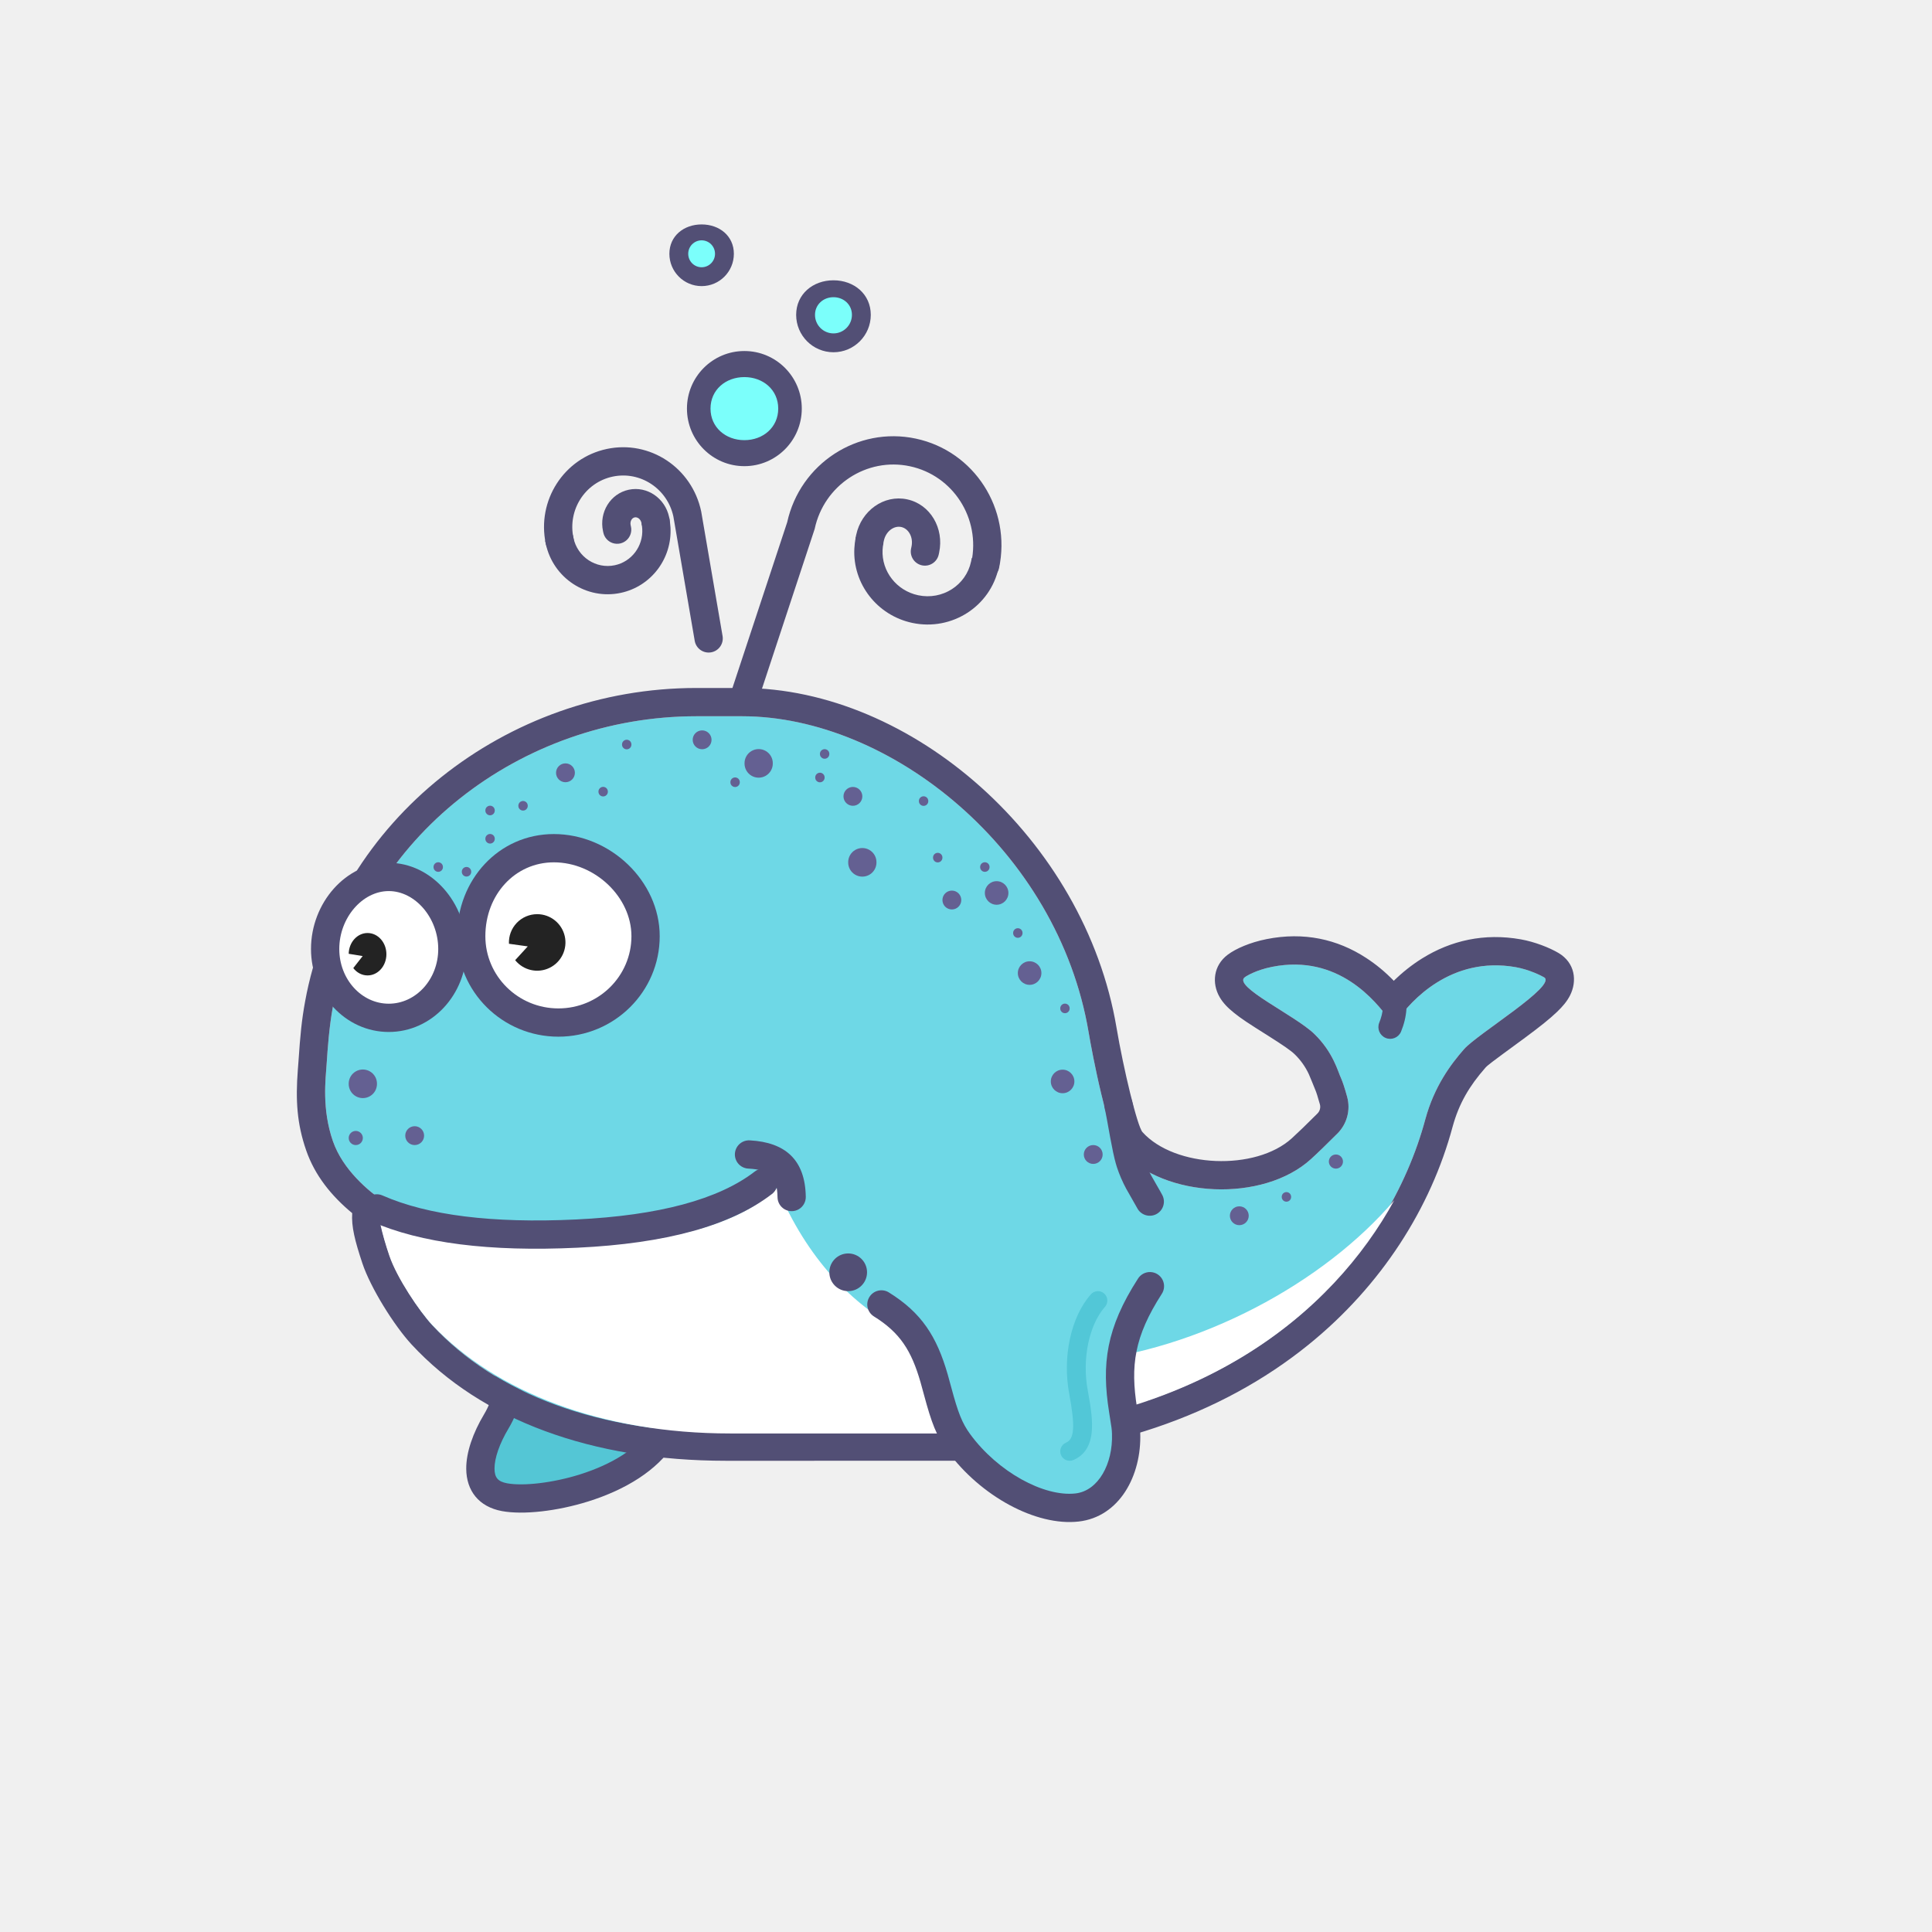
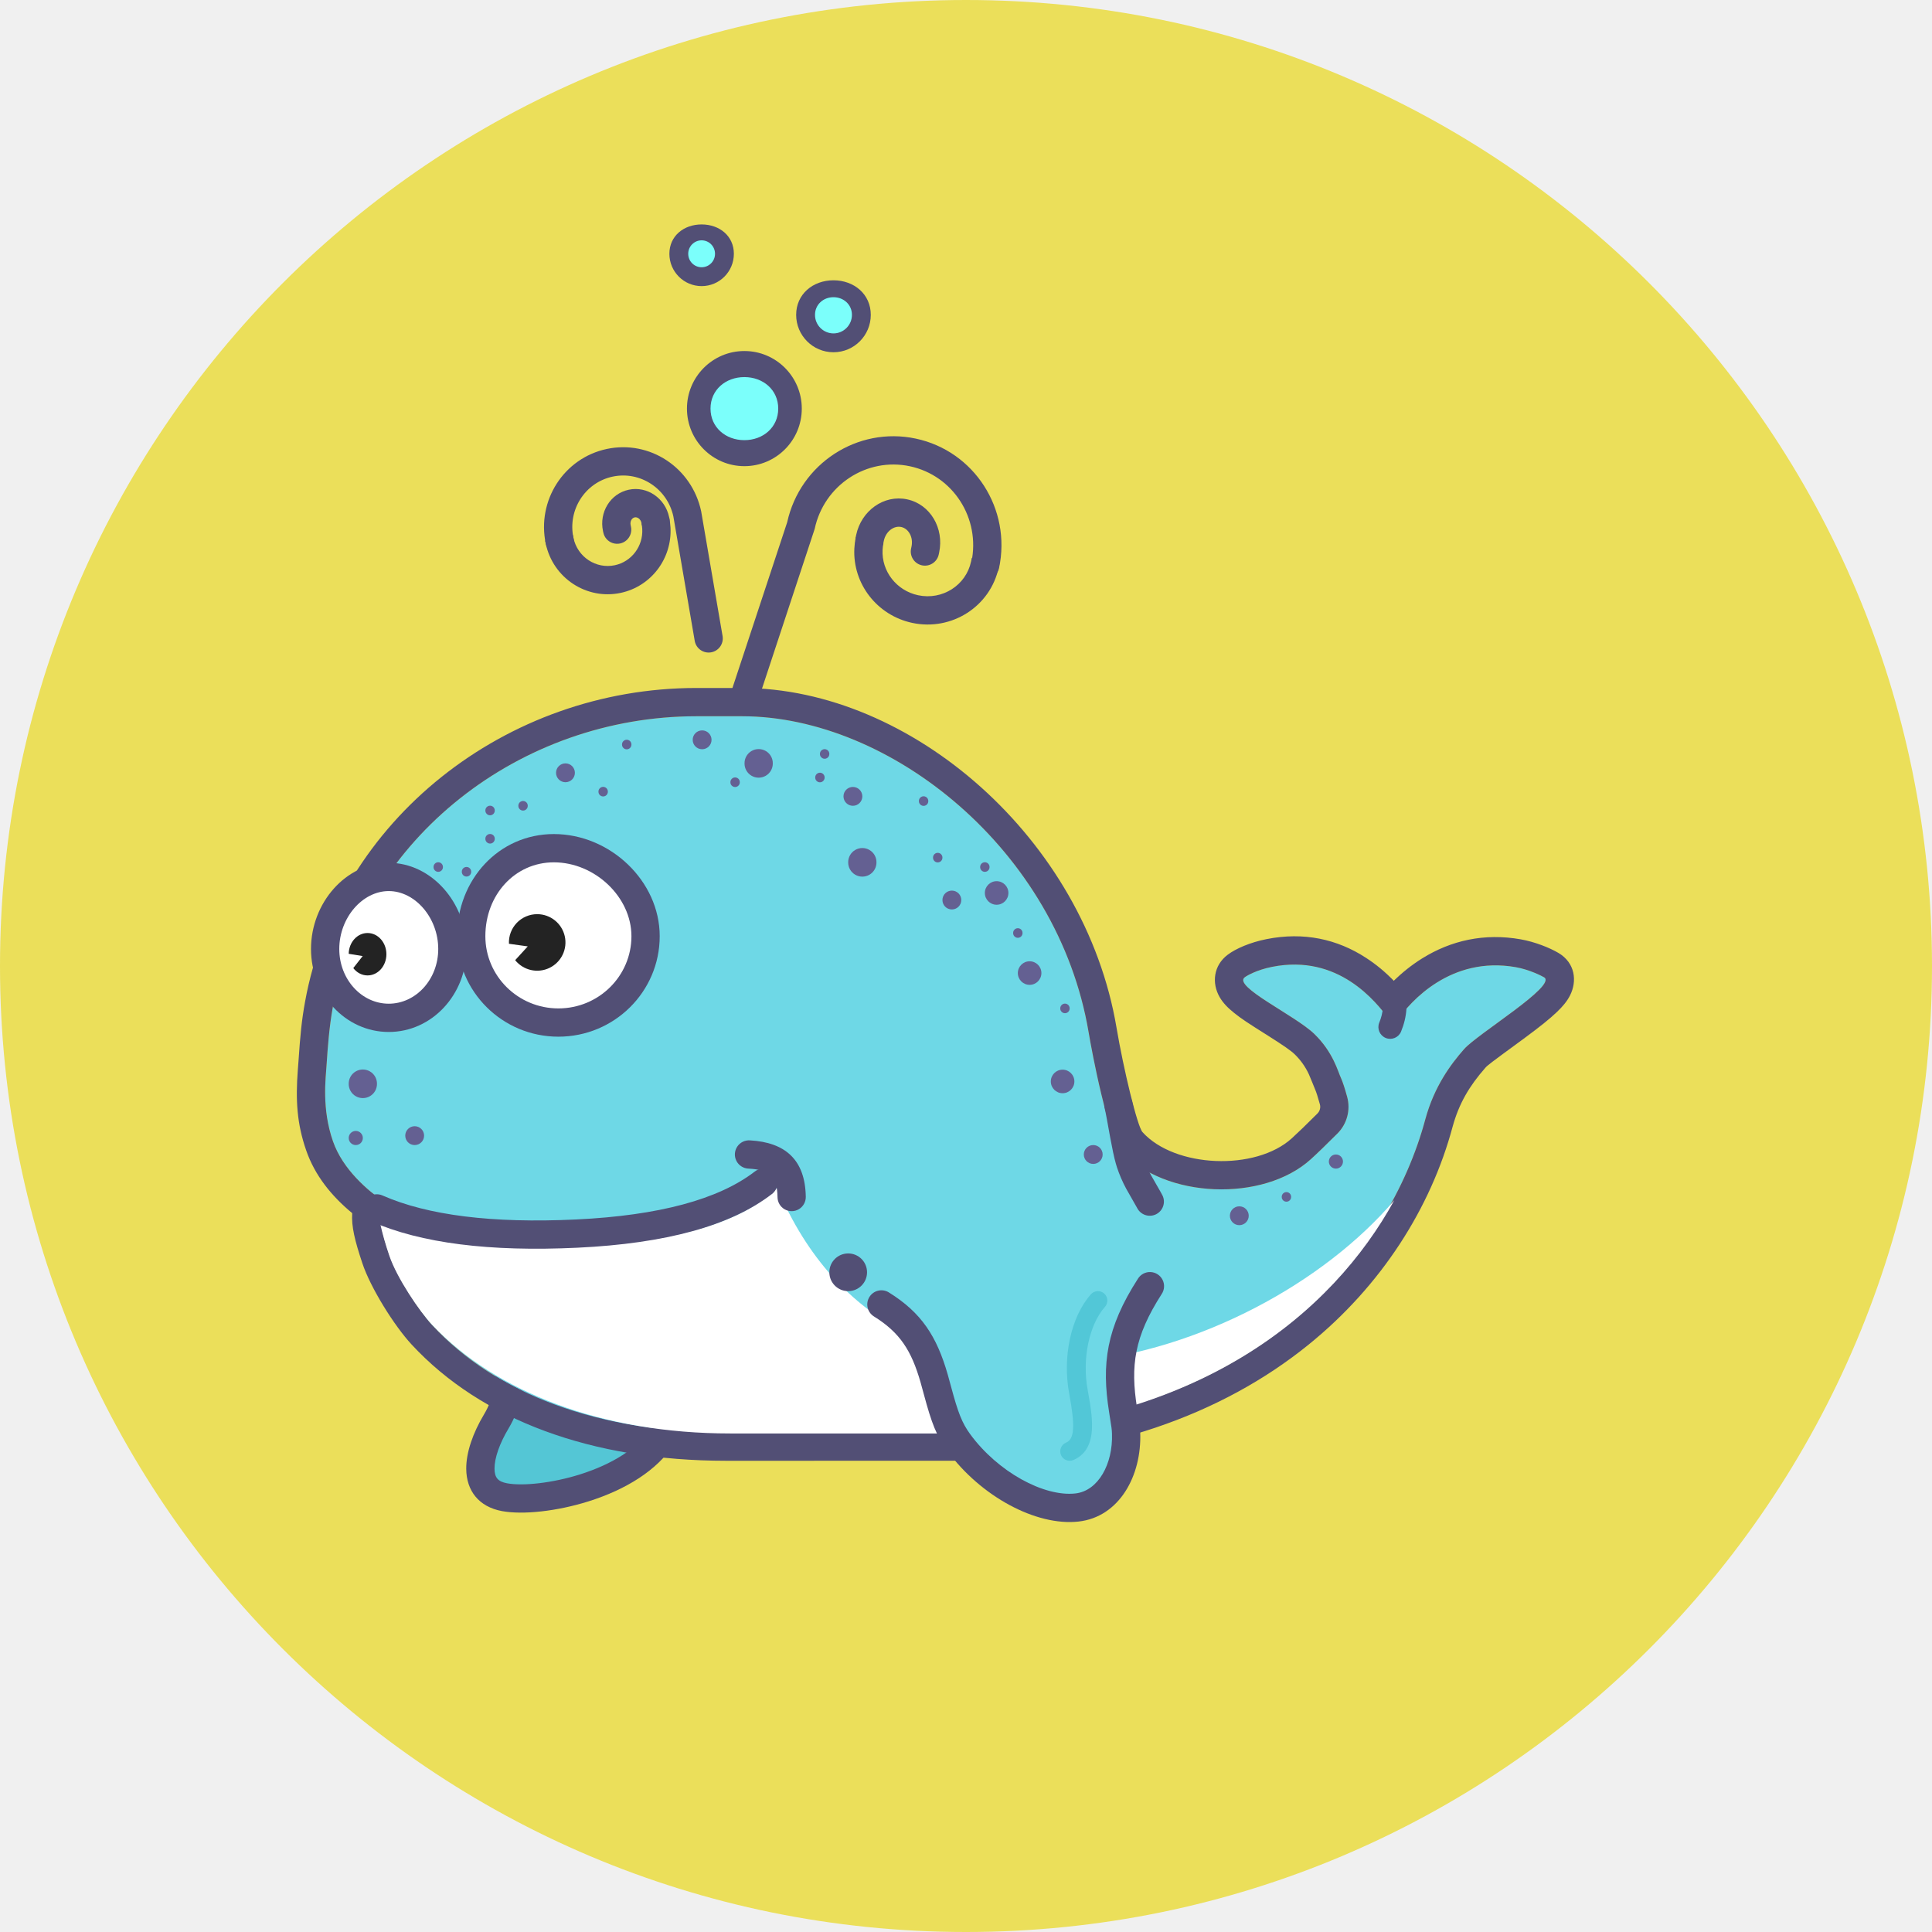
<svg xmlns="http://www.w3.org/2000/svg" width="800px" height="800px" viewBox="0 0 1024 1024" class="icon" version="1.1">
+   <circle cx="512" cy="512" r="512" fill="rgb(235, 223, 90)" />
  <path d="M249.756 671.844c24.776 41.714 23.18 65.004 13.26 81.59s-13.956 36.724 4.401 40.116c18.357 3.392 66.258-5.794 83.526-32.096 17.268-26.299 7.34-56.702 41.177-79.365" fill="#54C6D5" />
  <path d="M256.197 668.018c23.48 39.531 26.539 67.047 13.247 89.265-4.67 7.807-7.375 15.577-7.34 21.112 0.03 4.69 1.733 6.873 6.673 7.785 8.429 1.558 24.054-0.135 38.565-4.693 17.046-5.355 30.54-13.792 37.339-24.146 4.528-6.898 7.023-13.747 10.098-26.025 0.207-0.829 0.355-1.419 0.754-3.04 3.279-13.275 5.175-19.341 9.029-26.799 5.185-10.035 12.635-18.415 23.387-25.615a7.493 7.493 0 0 1 8.339 12.45c-15.485 10.37-20.323 19.733-26.207 43.557-0.405 1.633-0.552 2.235-0.767 3.084-3.452 13.784-6.434 21.964-12.111 30.608-9.001 13.712-25.328 23.922-45.373 30.22-16.666 5.235-34.671 7.183-45.778 5.132-12.233-2.26-18.864-10.754-18.937-22.431-0.052-8.697 3.512-18.944 9.468-28.897 10.08-16.849 7.65-38.69-13.27-73.918a7.493 7.493 0 1 1 12.882-7.653z" fill="#524F75" />
  <path d="M755.43 593.318c-18.999 70.723-88.756 161.302-247.356 165.94H384.837c-67.721 0-121.911-20.378-155.665-56.812-6.896-7.44-18.912-25.67-22.9-37.656s-6.191-19.156-2.92-27.923c-8.102-5.682-21.606-16.776-26.901-32.036-5.939-17.121-3.871-32.803-3.312-41.11s1.269-18.996 3.312-30.218C192.659 444.443 275.668 379.629 369.032 379.629h24.309c78.538 0 167.362 70.881 183.653 167.491 1.883 11.187 10.15 54.896 17.425 62.961 22.798 25.288 75.167 27.223 100.347 4.328 3.497-3.182 8.202-7.73 14.114-13.642a19.993 19.993 0 0 0 5.137-19.429c-1.266-4.606-2.348-7.9-3.242-9.888-1.621-3.357-4.059-13.664-14.201-23.477-10.14-9.815-43.303-25.173-36.824-30.003 1.044-0.779 6.097-3.856 14.501-5.527 35.041-6.978 55.034 18.335 62.179 28.083 0.779 1.064 1.531 2.123 2.258 3.172 0.709-1.051 1.449-2.133 2.215-3.247 6.494-9.436 28.04-33.929 62.479-27.833 7.128 1.259 13.599 4.538 14.99 5.355 7.255 4.266-35.273 30.003-42.376 38.088s-15.782 19.703-20.567 37.256z" fill="#6ED8E6" />
  <path d="M755.43 593.318c4.785-17.55 13.464-29.172 20.565-37.256s49.632-33.822 42.376-38.088c-1.391-0.817-7.862-4.096-14.99-5.355-34.439-6.097-55.985 18.397-62.479 27.833-0.767 1.111-3.694 1.139-4.473 0.075-7.143-9.745-27.136-35.061-62.179-28.083-8.402 1.671-13.457 4.75-14.501 5.527-6.479 4.83 26.686 20.188 36.824 30.003 10.143 9.815 12.578 20.123 14.201 23.477 0.892 1.988 1.976 5.282 3.242 9.888a19.98 19.98 0 0 1-5.137 19.429c-5.912 5.912-10.617 10.46-14.114 13.642-25.18 22.895-77.549 20.96-100.347-4.328-7.273-8.065-15.542-51.774-17.425-62.961C560.702 450.51 471.879 379.629 393.341 379.629h-24.309c-93.364 0-176.373 64.814-192.582 153.875-2.041 11.219-2.75 21.909-3.312 30.218s-2.63 23.987 3.312 41.11c5.295 15.26 18.802 26.354 26.901 32.036-3.272 8.766-1.066 15.937 2.92 27.923s16.004 30.215 22.9 37.656C262.928 738.881 317.115 759.259 384.837 759.259h123.235c158.603-4.638 228.357-95.217 247.358-165.94z m-17.246-69.295l0.505 19.673c2.328-13.497 2.343-21.444 0.045-23.834-3.964 3.909 0.187 3.067-0.549 4.161zM162.292 609.745c-4.93-14.211-5.667-26.559-4.438-42.681-0.022 0.295 0.277-3.544 0.332-4.351 0.972-14.408 1.718-21.994 3.519-31.891C179.128 435.095 267.911 364.644 369.032 364.644h24.309c89.862 0 181.615 80.269 198.429 179.984 3.696 21.931 11.029 52.371 13.777 55.418 17.103 18.971 59.946 20.727 79.138 3.277 3.292-2.995 7.845-7.39 13.599-13.15a4.995 4.995 0 0 0 1.286-4.858c-1.079-3.916-1.958-6.601-2.46-7.717-0.712-1.658-2.637-6.644-3.387-8.234a35.575 35.575 0 0 0-7.565-10.625c-1.948-1.888-6.012-4.708-13.714-9.571-11.341-7.146-14.438-9.184-18.29-12.271-3.392-2.72-5.879-5.242-7.71-8.397-4.251-7.338-3.367-16.789 4.356-22.543 4.243-3.164 11.731-6.459 20.53-8.209 19.733-3.931 37.446 0.025 52.641 9.9a82.3 82.3 0 0 1 14.766 12.216 86.553 86.553 0 0 1 15.008-11.873c15.295-9.523 32.945-13.544 52.254-10.128 7.555 1.339 15.335 4.466 19.973 7.193 8.906 5.237 10.048 14.943 6.151 22.588-1.571 3.082-3.809 5.747-6.883 8.692-3.906 3.751-9.111 7.882-16.911 13.647l-2.363 1.738c-15.857 11.621-17.52 12.88-18.704 14.229-8.419 9.586-13.976 18.869-17.368 31.307-11.499 42.816-37.556 84.073-76.36 115.462-46.335 37.478-108.292 59.272-185.014 61.515L384.837 774.244c-71.018 0-129.509-21.514-166.66-61.612-9.238-9.973-21.779-30.041-26.127-43.11-3.986-11.983-5.839-19.434-5.375-26.524-11.132-9.231-19.801-20.04-24.384-33.253z" fill="#524F75" />
  <path d="M192.312 574.439m-7.493 0a7.493 7.493 0 1 0 14.985 0 7.493 7.493 0 1 0-14.985 0Z" fill="#646092" />
  <path d="M402.107 404.605m-7.493 0a7.493 7.493 0 1 0 14.985 0 7.493 7.493 0 1 0-14.985 0Z" fill="#646092" />
  <path d="M457.054 457.054m-7.493 0a7.493 7.493 0 1 0 14.985 0 7.493 7.493 0 1 0-14.985 0Z" fill="#646092" />
  <path d="M452.059 422.088m-4.995 0a4.995 4.995 0 1 0 9.99 0 4.995 4.995 0 1 0-9.99 0Z" fill="#646092" />
  <path d="M504.507 477.034m-4.995 0a4.995 4.995 0 1 0 9.99 0 4.995 4.995 0 1 0-9.99 0Z" fill="#646092" />
  <path d="M372.137 392.117m-4.995 0a4.995 4.995 0 1 0 9.99 0 4.995 4.995 0 1 0-9.99 0Z" fill="#646092" />
  <path d="M528.234 473.288m-6.244 0a6.244 6.244 0 1 0 12.488 0 6.244 6.244 0 1 0-12.488 0Z" fill="#646092" />
  <path d="M545.717 515.746m-6.244 0a6.244 6.244 0 1 0 12.488 0 6.244 6.244 0 1 0-12.488 0Z" fill="#646092" />
  <path d="M708.059 615.649m-3.746 0a3.746 3.746 0 1 0 7.493 0 3.746 3.746 0 1 0-7.493 0Z" fill="#646092" />
  <path d="M563.2 573.19m-6.244 0a6.244 6.244 0 1 0 12.488 0 6.244 6.244 0 1 0-12.488 0Z" fill="#646092" />
  <path d="M299.707 409.6m-4.995 0a4.995 4.995 0 1 0 9.99 0 4.995 4.995 0 1 0-9.99 0Z" fill="#646092" />
  <path d="M219.785 601.912m-4.995 0a4.995 4.995 0 1 0 9.99 0 4.995 4.995 0 1 0-9.99 0Z" fill="#646092" />
  <path d="M579.434 611.902m-4.995 0a4.995 4.995 0 1 0 9.99 0 4.995 4.995 0 1 0-9.99 0Z" fill="#646092" />
  <path d="M656.859 644.371m-4.995 0a4.995 4.995 0 1 0 9.99 0 4.995 4.995 0 1 0-9.99 0Z" fill="#646092" />
  <path d="M194.81 536.976m-4.995 0a4.995 4.995 0 1 0 9.99 0 4.995 4.995 0 1 0-9.99 0Z" fill="#646092" />
  <path d="M188.566 603.161m-3.746 0a3.746 3.746 0 1 0 7.493 0 3.746 3.746 0 1 0-7.493 0Z" fill="#646092" />
  <path d="M211.044 485.776m-3.746 0a3.746 3.746 0 1 0 7.493 0 3.746 3.746 0 1 0-7.493 0Z" fill="#646092" />
  <path d="M247.259 462.049m-2.498 0a2.498 2.498 0 1 0 4.995 0 2.498 2.498 0 1 0-4.995 0Z" fill="#646092" />
  <path d="M232.273 459.551m-2.498 0a2.498 2.498 0 1 0 4.995 0 2.498 2.498 0 1 0-4.995 0Z" fill="#646092" />
  <path d="M434.576 412.098m-2.498 0a2.498 2.498 0 1 0 4.995 0 2.498 2.498 0 1 0-4.995 0Z" fill="#646092" />
  <path d="M497.015 454.556m-2.498 0a2.498 2.498 0 1 0 4.995 0 2.498 2.498 0 1 0-4.995 0Z" fill="#646092" />
  <path d="M539.473 494.517m-2.498 0a2.498 2.498 0 1 0 4.995 0 2.498 2.498 0 1 0-4.995 0Z" fill="#646092" />
  <path d="M681.834 634.38m-2.498 0a2.498 2.498 0 1 0 4.995 0 2.498 2.498 0 1 0-4.995 0Z" fill="#646092" />
  <path d="M564.449 534.478m-2.498 0a2.498 2.498 0 1 0 4.995 0 2.498 2.498 0 1 0-4.995 0Z" fill="#646092" />
  <path d="M259.746 444.566m-2.498 0a2.498 2.498 0 1 0 4.995 0 2.498 2.498 0 1 0-4.995 0Z" fill="#646092" />
  <path d="M277.229 427.083m-2.498 0a2.498 2.498 0 1 0 4.995 0 2.498 2.498 0 1 0-4.995 0Z" fill="#646092" />
  <path d="M319.688 419.59m-2.498 0a2.498 2.498 0 1 0 4.995 0 2.498 2.498 0 1 0-4.995 0Z" fill="#646092" />
  <path d="M389.62 414.595m-2.498 0a2.498 2.498 0 1 0 4.995 0 2.498 2.498 0 1 0-4.995 0Z" fill="#646092" />
  <path d="M437.073 399.61m-2.498 0a2.498 2.498 0 1 0 4.995 0 2.498 2.498 0 1 0-4.995 0Z" fill="#646092" />
  <path d="M489.522 424.585m-2.498 0a2.498 2.498 0 1 0 4.995 0 2.498 2.498 0 1 0-4.995 0Z" fill="#646092" />
  <path d="M521.99 459.551m-2.498 0a2.498 2.498 0 1 0 4.995 0 2.498 2.498 0 1 0-4.995 0Z" fill="#646092" />
  <path d="M332.176 394.615m-2.498 0a2.498 2.498 0 1 0 4.995 0 2.498 2.498 0 1 0-4.995 0Z" fill="#646092" />
  <path d="M259.746 429.58m-2.498 0a2.498 2.498 0 1 0 4.995 0 2.498 2.498 0 1 0-4.995 0Z" fill="#646092" />
  <path d="M274.732 449.561m-2.498 0a2.498 2.498 0 1 0 4.995 0 2.498 2.498 0 1 0-4.995 0Z" fill="#646092" />
  <path d="M739.023 636.131c-32.633 59.547-103.751 119.975-231.754 123.637H387.015c-67.681 0-124.089-21.821-157.823-57.446-6.891-7.278-18.812-24.936-22.798-36.659a169.27 169.27 0 0 1-4.86-16.966c55.728 9.698 94.59 13.567 116.584 11.604 39.581-3.527 74.555-11.604 93.811-30.797 63.168 150.031 252.746 94.053 327.096 6.629z" fill="#FFFFFF" />
  <path d="M609.405 681.834c-24.776 38.542-13.08 62.424-12.54 77.851 0.537 15.43-6.756 37.184-26.067 39.322-19.306 2.138-46.202-12.066-62.576-34.379-16.377-22.311-7.34-52.391-41.177-73.328" fill="#6ED8E6" />
  <path d="M603.104 677.783c-16.761 26.07-19.341 45.101-15.243 70.771 1.394 8.726 1.426 8.971 1.514 11.394 0.554 15.937-7.273 30.27-19.404 31.614-16.681 1.846-41.047-11.384-55.713-31.364-4.383-5.972-6.516-11.626-10.048-24.776a380.453 380.453 0 0 0-1.893-6.896c-5.782-20.113-13.809-32.753-31.332-43.597a7.495 7.495 0 0 0-7.885 12.745c13.916 8.609 19.975 18.152 24.816 34.996 0.514 1.791 0.827 2.935 1.823 6.641 4.001 14.888 6.611 21.814 12.44 29.753 17.6 23.982 46.897 39.889 69.442 37.391 21.604-2.393 33.525-24.214 32.728-47.029-0.117-3.362-0.142-3.512-1.693-13.235-3.567-22.323-1.479-37.708 13.05-60.306a7.493 7.493 0 1 0-12.603-8.102z" fill="#524F75" />
  <path d="M449.561 674.341m-9.99 0a9.99 9.99 0 1 0 19.98 0 9.99 9.99 0 1 0-19.98 0Z" fill="#524F75" />
  <path d="M206.049 539.473c18.622 0 33.717-16.339 33.717-36.492 0-20.155-15.095-38.188-33.717-38.188S172.332 482.826 172.332 502.981C172.332 523.134 187.427 539.473 206.049 539.473z" fill="#FFFFFF" />
  <path d="M206.049 546.966C183.151 546.966 164.839 527.145 164.839 502.981c0-24.401 18.477-45.68 41.21-45.68s41.21 21.279 41.21 45.68C247.259 527.145 228.946 546.966 206.049 546.966z m0-14.985c14.346 0 26.224-12.857 26.224-28.999 0-16.556-12.276-30.695-26.224-30.695S179.824 486.425 179.824 502.981C179.824 519.123 191.703 531.98 206.049 531.98z" fill="#524F75" />
  <path d="M187.247 513.101C189.078 515.487 191.788 516.995 194.81 516.995c5.517 0 9.99-5.033 9.99-11.239s-4.473-11.239-9.99-11.239c-5.45 0-9.883 4.91-9.99 11.012l7.408 1.211-4.98 6.361z" fill="#232323" />
  <path d="M295.961 541.971c25.518 0 46.205-20.49 46.205-45.765C342.166 470.93 319.068 449.561 293.551 449.561S249.756 470.93 249.756 496.205 270.443 541.971 295.961 541.971z" fill="#FFFFFF" />
  <path d="M295.961 549.463c-29.641 0-53.698-23.829-53.698-53.258C242.263 466.265 264.347 442.068 293.551 442.068 323.404 442.068 349.659 466.969 349.659 496.205 349.659 525.634 325.602 549.463 295.961 549.463z m0-14.985c21.397 0 38.712-17.151 38.712-38.273C334.673 475.428 315.3 457.054 293.551 457.054 272.943 457.054 257.249 474.252 257.249 496.205 257.249 517.327 274.564 534.478 295.961 534.478z" fill="#524F75" />
  <path d="M273.048 508.911A14.985 14.985 0 1 0 284.722 484.527a14.985 14.985 0 0 0-14.97 15.687l9.975 1.396-6.678 7.3z" fill="#232323" />
  <path d="M368.233 339.771a7.493 7.493 0 0 0 14.768-2.533L371.637 271.018C366.717 247.815 344.356 233.122 321.611 237.958S284.41 265.311 289.28 288.221a7.493 7.493 0 1 0 14.658-3.114c-3.157-14.853 6.169-29.384 20.785-32.491 14.571-3.097 28.957 6.319 32.174 21.092l11.339 66.063z" fill="#524F75" />
  <path d="M340.018 277.437c0.207 0.982 0.34 1.968 0.39 2.95 0.5 9.129-5.654 17.308-14.538 19.196-9.945 2.115-19.778-4.346-21.931-14.476l-0.362-1.708-14.661 3.114 0.365 1.711c3.866 18.19 21.629 29.861 39.704 26.017 16.159-3.434 27.281-18.222 26.389-34.666a34.456 34.456 0 0 0-0.699-5.252l-14.658 3.114z" fill="#524F75" />
  <path d="M340.135 277.876l-0.155-0.724c-0.437-2.055-2.14-3.242-3.611-2.927-1.474 0.312-2.548 2.09-2.11 4.141l0.155 0.727a7.493 7.493 0 1 1-14.658 3.114l-0.155-0.724c-2.113-9.945 3.869-19.838 13.654-21.916 9.785-2.08 19.271 4.521 21.387 14.468l0.155 0.724a7.493 7.493 0 1 1-14.661 3.117z" fill="#524F75" />
  <path d="M485.376 232.468c31.05 6.601 50.788 37.354 44.134 68.658a7.493 7.493 0 0 1-14.658-3.112c4.943-23.25-9.673-46.015-32.591-50.888s-45.531 9.985-50.471 33.23l-29.659 89.912a7.493 7.493 0 0 1-14.229-4.7l29.319-88.743c6.836-31.067 37.241-50.925 68.156-44.357z" fill="#524F75" />
  <path d="M468.26 287.794c-0.257 1.209-0.412 2.423-0.475 3.636-0.574 11.339 7.363 21.621 18.844 24.062 12.84 2.73 25.38-5.282 28.048-17.833l0.425-2.006 14.661 3.114-0.425 2.008c-4.398 20.69-24.933 33.814-45.82 29.374-18.669-3.969-31.642-20.775-30.695-39.476 0.1-2.008 0.36-4.009 0.782-5.994l14.656 3.114z" fill="#524F75" />
  <path d="M468.218 287.719l0.23-1.079c1.074-5.058 5.345-8.142 9.216-7.318 3.874 0.824 6.519 5.377 5.442 10.432l-0.23 1.081a7.493 7.493 0 0 0 14.658 3.114l0.23-1.079c2.73-12.842-4.668-25.588-16.983-28.207-12.318-2.617-24.261 6.019-26.991 18.862l-0.23 1.079A7.493 7.493 0 1 0 468.218 287.719z" fill="#524F75" />
  <path d="M426.976 166.872a14.831 14.781 90 1 0 29.561 0 14.831 14.781 90 1 0-29.561 0Z" fill="#7BFFFB" />
  <path d="M441.756 186.7c-10.927 0-19.776-8.881-19.776-19.826 0-10.947 8.851-18.31 19.776-18.31 10.927 0 19.776 7.363 19.776 18.31 0 10.944-8.849 19.826-19.776 19.826z m0-9.99c5.402 0 9.785-4.401 9.785-9.835 0-5.437-4.386-9.353-9.785-9.353s-9.785 3.916-9.785 9.353a9.808 9.808 0 0 0 9.785 9.835z" fill="#524F75" />
  <path d="M370.343 216.561a24.269 24.189 90 1 0 48.378 0 24.269 24.189 90 1 0-48.378 0Z" fill="#7BFFFB" />
  <path d="M394.532 247.076c-16.811 0-30.433-13.667-30.433-30.513s13.619-30.513 30.433-30.513 30.433 13.667 30.433 30.513-13.622 30.513-30.433 30.513z m0-13.784c9.905 0 17.945-6.771 17.945-16.731s-8.04-16.694-17.945-16.694-17.945 6.733-17.945 16.694 8.037 16.731 17.945 16.731z" fill="#524F75" />
  <path d="M359.784 134.514a12.136 12.093 90 1 0 24.186 0 12.136 12.093 90 1 0-24.186 0Z" fill="#7BFFFB" />
  <path d="M371.877 151.644c-9.443 0-17.091-7.673-17.091-17.131 0-9.456 7.648-15.56 17.091-15.56 9.441 0 17.088 6.104 17.088 15.56 0.002 9.458-7.645 17.131-17.088 17.131z m0-9.99a7.118 7.118 0 0 0 7.098-7.141A7.118 7.118 0 0 0 371.877 127.376a7.118 7.118 0 0 0-7.101 7.138 7.123 7.123 0 0 0 7.101 7.141z" fill="#524F75" />
  <path d="M196.788 647.375c26.334 11.576 62.711 16.152 109.231 13.939 46.852-2.228 81.226-11.589 103.159-28.492a7.493 7.493 0 1 0-9.151-11.868c-19.066 14.696-50.653 23.295-94.722 25.393-44.404 2.113-78.601-2.19-102.49-12.69a7.493 7.493 0 1 0-6.027 13.719z" fill="#524F75" />
  <path d="M396.688 619.383c11.291 0.642 15.218 4.011 15.41 15.13a7.493 7.493 0 1 0 14.983-0.265c-0.342-19.648-10.967-28.774-29.546-29.826a7.493 7.493 0 1 0-0.847 14.96z" fill="#524F75" />
  <path d="M578.188 686.02c-10.834 12.248-15.038 33.59-11.506 52.541 3.297 17.698 2.747 24.204-1.691 26.09a4.995 4.995 0 1 0 3.906 9.196c6.067-2.58 9.146-7.827 9.768-15.188 0.46-5.38-0.257-11.694-2.163-21.929-3.01-16.149 0.582-34.384 9.169-44.094a4.99 4.99 0 0 0-0.435-7.048 4.983 4.983 0 0 0-7.048 0.432z" fill="#52C7D7" />
  <path d="M732.175 526.126c1.444 5.31 1.074 10.557-1.164 15.952a6.246 6.246 0 0 0 11.539 4.78c3.279-7.925 3.856-15.999 1.676-24.009a6.236 6.236 0 0 0-3.611-4.121c-0.582-0.245-1.231 1.166-1.871 1.106-0.722-0.065-1.439-1.573-2.18-1.371a6.241 6.241 0 0 0-4.388 7.663zM585.458 587.249c0.292 1.131 0.687 3.107 1.269 6.264 0.142 0.789 1.334 7.425 1.718 9.486 1.131 6.109 2.048 10.442 2.98 13.754 0.19 0.677 0.382 1.311 0.574 1.903a71.415 71.415 0 0 0 4.908 11.386c1.161 2.175 5.155 8.916 5.799 10.2a7.498 7.498 0 0 0 10.058 3.337 7.498 7.498 0 0 0 3.337-10.058c-0.937-1.863-5.06-8.819-5.972-10.527a56.033 56.033 0 0 1-3.899-9.021c-0.122-0.367-0.25-0.797-0.385-1.276-0.772-2.747-1.618-6.743-2.67-12.425-0.372-2.013-1.561-8.624-1.713-9.456-0.642-3.504-1.086-5.704-1.494-7.295a7.493 7.493 0 0 0-14.511 3.729z" fill="#524F75" />
</svg>
